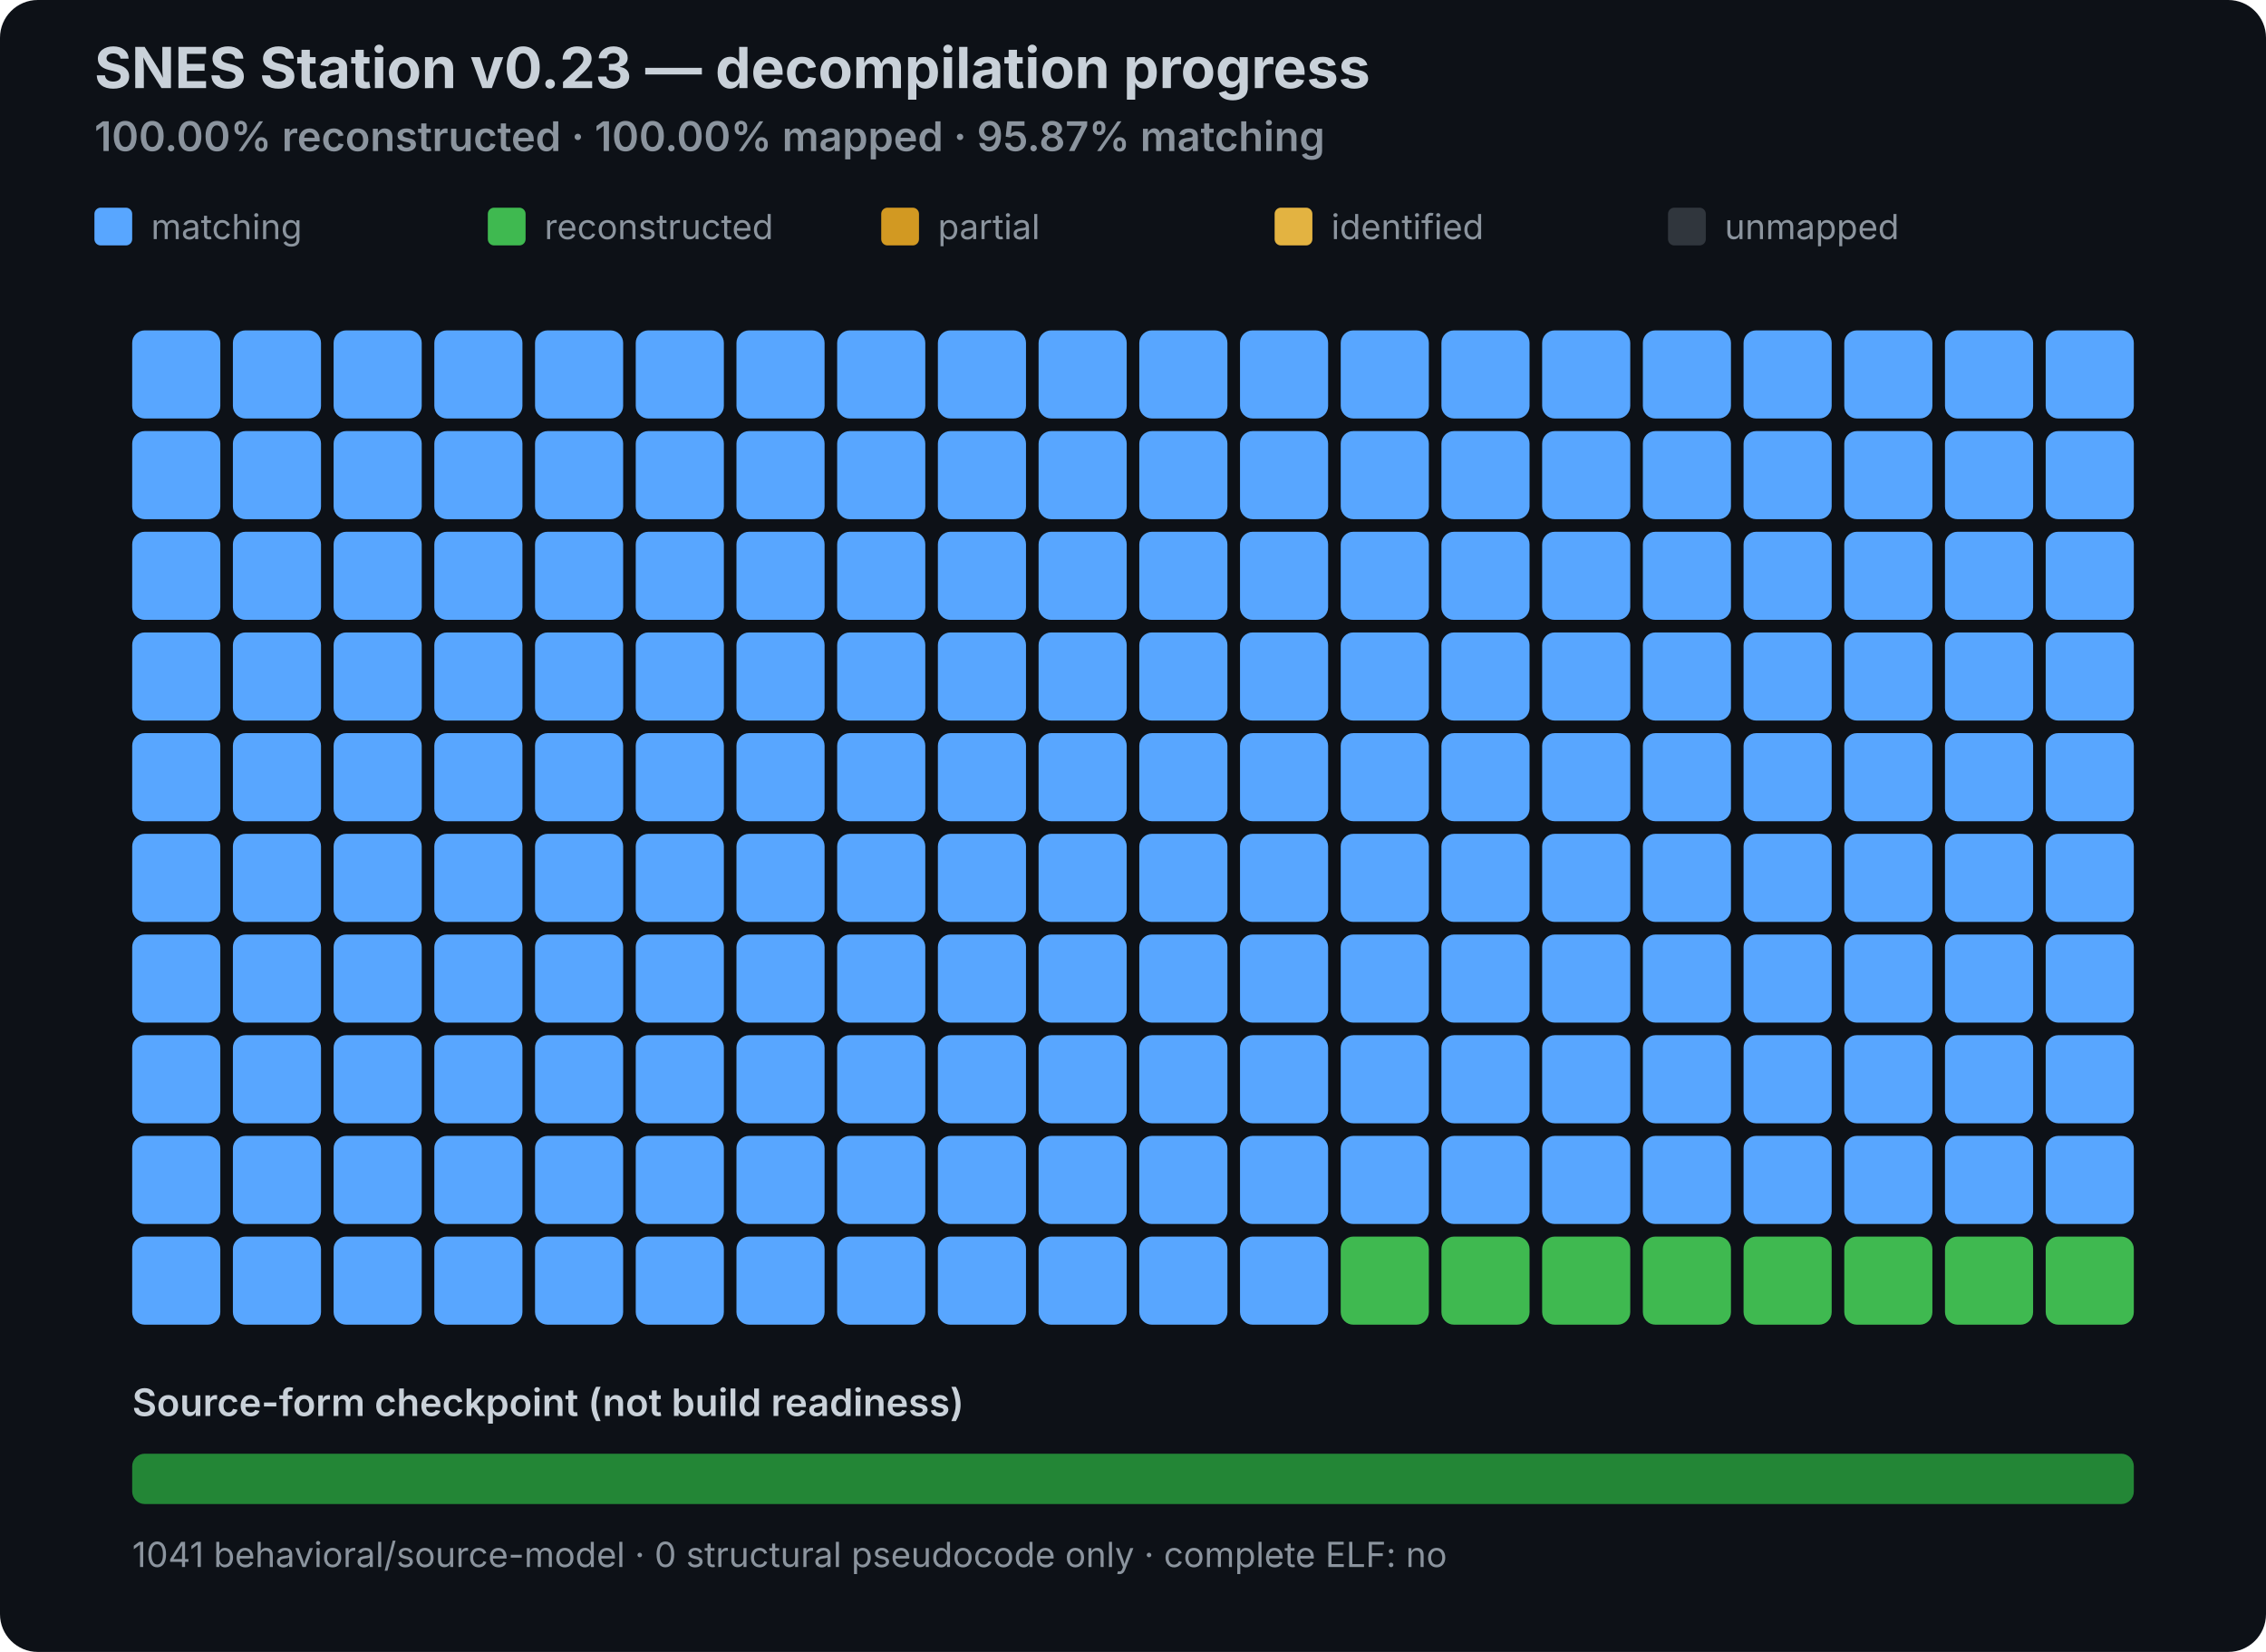
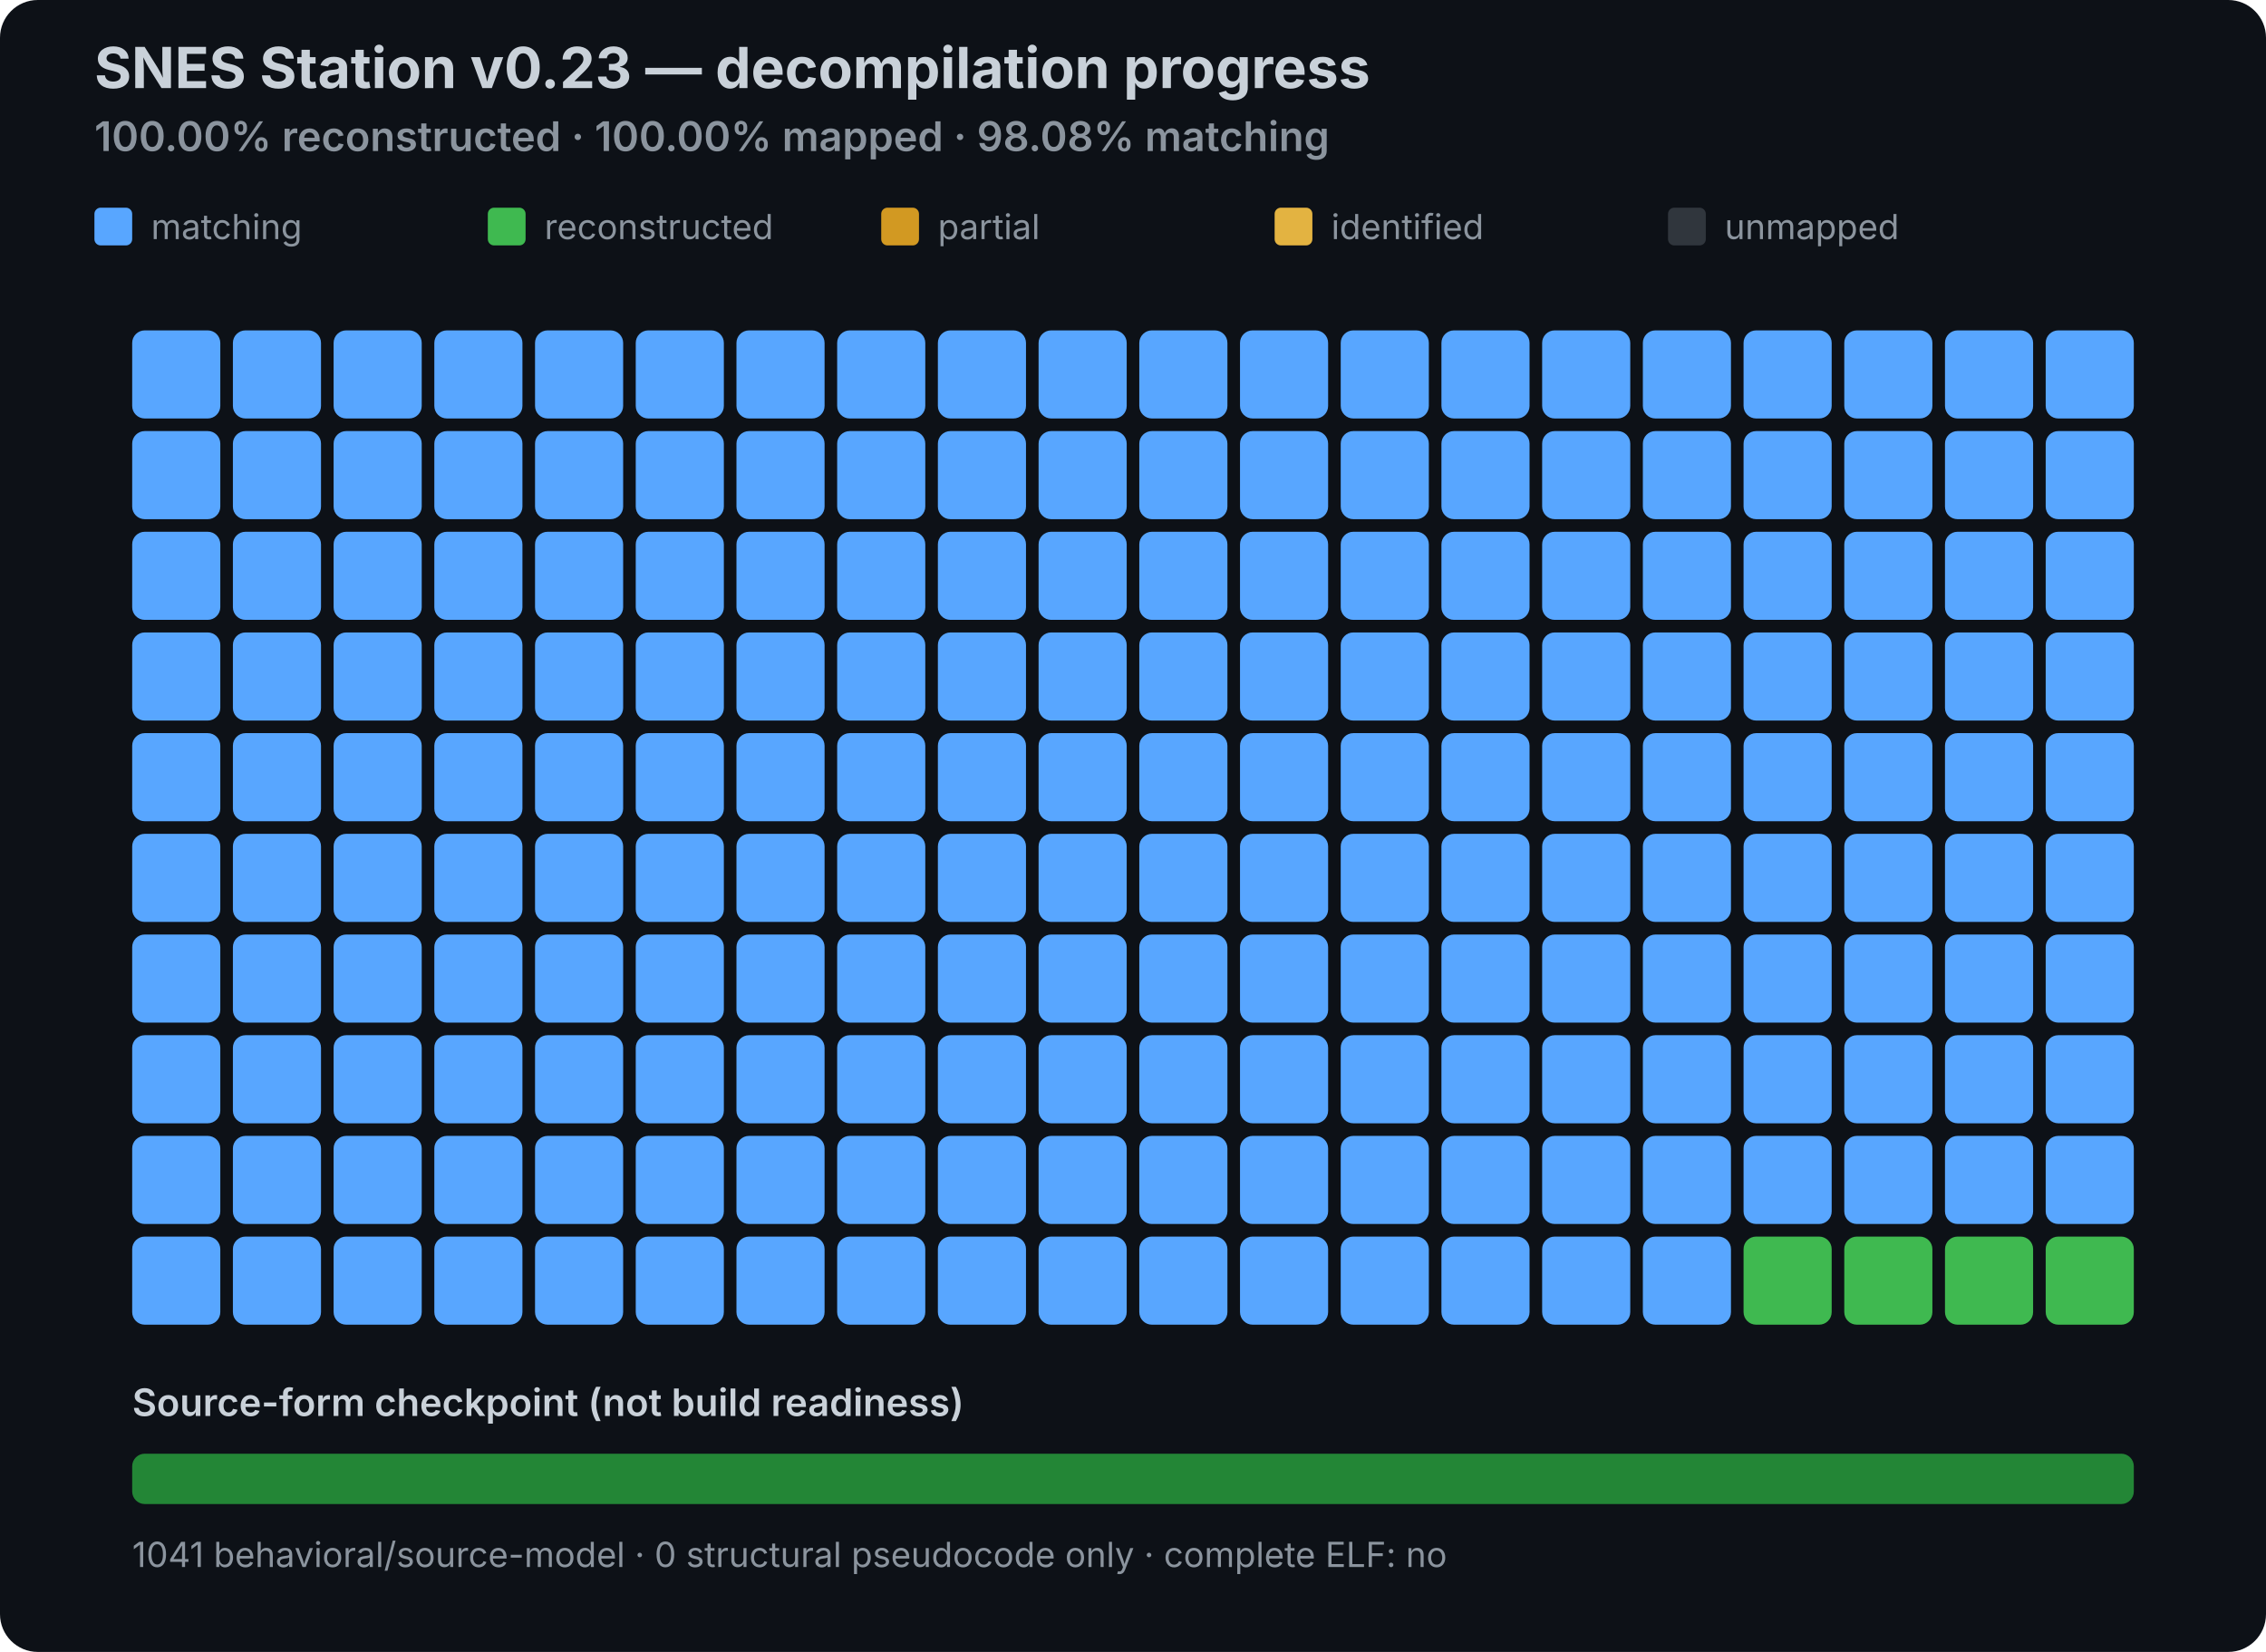
<svg xmlns="http://www.w3.org/2000/svg" width="720" height="525" viewBox="0 0 720 525" role="img" aria-labelledby="title desc">
  <style>
  .title { font: 700 18px -apple-system,BlinkMacSystemFont,"Segoe UI",sans-serif; fill: #c9d1d9; }
  .sub { font: 600 13px -apple-system,BlinkMacSystemFont,"Segoe UI",sans-serif; fill: #8b949e; }
  .legend { font: 11px -apple-system,BlinkMacSystemFont,"Segoe UI",sans-serif; fill: #8b949e; }
  .source { font: 600 12px -apple-system,BlinkMacSystemFont,"Segoe UI",sans-serif; fill: #c9d1d9; }
</style>
  <rect width="100%" height="100%" rx="12" fill="#0d1117" />
  <text x="30" y="28" class="title">SNES Station v0.23 — decompilation progress</text>
-   <text x="30" y="48" class="sub">100.00% reconstructed · 100.00% mapped · 95.87% matching</text>
+   <text x="30" y="48" class="sub">100.00% reconstructed · 100.00% mapped · 98.08% matching</text>
  <rect x="30" y="66" width="12" height="12" rx="2" fill="#58a6ff" />
  <text x="48" y="76" class="legend">matching</text>
  <rect x="155" y="66" width="12" height="12" rx="2" fill="#3fb950" />
  <text x="173" y="76" class="legend">reconstructed</text>
  <rect x="280" y="66" width="12" height="12" rx="2" fill="#d29922" />
  <text x="298" y="76" class="legend">partial</text>
  <rect x="405" y="66" width="12" height="12" rx="2" fill="#e3b341" />
  <text x="423" y="76" class="legend">identified</text>
  <rect x="530" y="66" width="12" height="12" rx="2" fill="#30363d" />
  <text x="548" y="76" class="legend">unmapped</text>
  <rect x="42" y="105" width="28" height="28" rx="4" fill="#58a6ff" data-status="MATCHING" />
  <rect x="74" y="105" width="28" height="28" rx="4" fill="#58a6ff" data-status="MATCHING" />
  <rect x="106" y="105" width="28" height="28" rx="4" fill="#58a6ff" data-status="MATCHING" />
  <rect x="138" y="105" width="28" height="28" rx="4" fill="#58a6ff" data-status="MATCHING" />
  <rect x="170" y="105" width="28" height="28" rx="4" fill="#58a6ff" data-status="MATCHING" />
  <rect x="202" y="105" width="28" height="28" rx="4" fill="#58a6ff" data-status="MATCHING" />
  <rect x="234" y="105" width="28" height="28" rx="4" fill="#58a6ff" data-status="MATCHING" />
  <rect x="266" y="105" width="28" height="28" rx="4" fill="#58a6ff" data-status="MATCHING" />
  <rect x="298" y="105" width="28" height="28" rx="4" fill="#58a6ff" data-status="MATCHING" />
  <rect x="330" y="105" width="28" height="28" rx="4" fill="#58a6ff" data-status="MATCHING" />
  <rect x="362" y="105" width="28" height="28" rx="4" fill="#58a6ff" data-status="MATCHING" />
  <rect x="394" y="105" width="28" height="28" rx="4" fill="#58a6ff" data-status="MATCHING" />
  <rect x="426" y="105" width="28" height="28" rx="4" fill="#58a6ff" data-status="MATCHING" />
  <rect x="458" y="105" width="28" height="28" rx="4" fill="#58a6ff" data-status="MATCHING" />
  <rect x="490" y="105" width="28" height="28" rx="4" fill="#58a6ff" data-status="MATCHING" />
  <rect x="522" y="105" width="28" height="28" rx="4" fill="#58a6ff" data-status="MATCHING" />
  <rect x="554" y="105" width="28" height="28" rx="4" fill="#58a6ff" data-status="MATCHING" />
  <rect x="586" y="105" width="28" height="28" rx="4" fill="#58a6ff" data-status="MATCHING" />
  <rect x="618" y="105" width="28" height="28" rx="4" fill="#58a6ff" data-status="MATCHING" />
  <rect x="650" y="105" width="28" height="28" rx="4" fill="#58a6ff" data-status="MATCHING" />
  <rect x="42" y="137" width="28" height="28" rx="4" fill="#58a6ff" data-status="MATCHING" />
  <rect x="74" y="137" width="28" height="28" rx="4" fill="#58a6ff" data-status="MATCHING" />
  <rect x="106" y="137" width="28" height="28" rx="4" fill="#58a6ff" data-status="MATCHING" />
  <rect x="138" y="137" width="28" height="28" rx="4" fill="#58a6ff" data-status="MATCHING" />
  <rect x="170" y="137" width="28" height="28" rx="4" fill="#58a6ff" data-status="MATCHING" />
  <rect x="202" y="137" width="28" height="28" rx="4" fill="#58a6ff" data-status="MATCHING" />
  <rect x="234" y="137" width="28" height="28" rx="4" fill="#58a6ff" data-status="MATCHING" />
  <rect x="266" y="137" width="28" height="28" rx="4" fill="#58a6ff" data-status="MATCHING" />
  <rect x="298" y="137" width="28" height="28" rx="4" fill="#58a6ff" data-status="MATCHING" />
  <rect x="330" y="137" width="28" height="28" rx="4" fill="#58a6ff" data-status="MATCHING" />
  <rect x="362" y="137" width="28" height="28" rx="4" fill="#58a6ff" data-status="MATCHING" />
  <rect x="394" y="137" width="28" height="28" rx="4" fill="#58a6ff" data-status="MATCHING" />
  <rect x="426" y="137" width="28" height="28" rx="4" fill="#58a6ff" data-status="MATCHING" />
  <rect x="458" y="137" width="28" height="28" rx="4" fill="#58a6ff" data-status="MATCHING" />
  <rect x="490" y="137" width="28" height="28" rx="4" fill="#58a6ff" data-status="MATCHING" />
  <rect x="522" y="137" width="28" height="28" rx="4" fill="#58a6ff" data-status="MATCHING" />
  <rect x="554" y="137" width="28" height="28" rx="4" fill="#58a6ff" data-status="MATCHING" />
  <rect x="586" y="137" width="28" height="28" rx="4" fill="#58a6ff" data-status="MATCHING" />
  <rect x="618" y="137" width="28" height="28" rx="4" fill="#58a6ff" data-status="MATCHING" />
  <rect x="650" y="137" width="28" height="28" rx="4" fill="#58a6ff" data-status="MATCHING" />
  <rect x="42" y="169" width="28" height="28" rx="4" fill="#58a6ff" data-status="MATCHING" />
  <rect x="74" y="169" width="28" height="28" rx="4" fill="#58a6ff" data-status="MATCHING" />
  <rect x="106" y="169" width="28" height="28" rx="4" fill="#58a6ff" data-status="MATCHING" />
  <rect x="138" y="169" width="28" height="28" rx="4" fill="#58a6ff" data-status="MATCHING" />
  <rect x="170" y="169" width="28" height="28" rx="4" fill="#58a6ff" data-status="MATCHING" />
  <rect x="202" y="169" width="28" height="28" rx="4" fill="#58a6ff" data-status="MATCHING" />
  <rect x="234" y="169" width="28" height="28" rx="4" fill="#58a6ff" data-status="MATCHING" />
  <rect x="266" y="169" width="28" height="28" rx="4" fill="#58a6ff" data-status="MATCHING" />
  <rect x="298" y="169" width="28" height="28" rx="4" fill="#58a6ff" data-status="MATCHING" />
  <rect x="330" y="169" width="28" height="28" rx="4" fill="#58a6ff" data-status="MATCHING" />
  <rect x="362" y="169" width="28" height="28" rx="4" fill="#58a6ff" data-status="MATCHING" />
  <rect x="394" y="169" width="28" height="28" rx="4" fill="#58a6ff" data-status="MATCHING" />
  <rect x="426" y="169" width="28" height="28" rx="4" fill="#58a6ff" data-status="MATCHING" />
  <rect x="458" y="169" width="28" height="28" rx="4" fill="#58a6ff" data-status="MATCHING" />
  <rect x="490" y="169" width="28" height="28" rx="4" fill="#58a6ff" data-status="MATCHING" />
  <rect x="522" y="169" width="28" height="28" rx="4" fill="#58a6ff" data-status="MATCHING" />
  <rect x="554" y="169" width="28" height="28" rx="4" fill="#58a6ff" data-status="MATCHING" />
  <rect x="586" y="169" width="28" height="28" rx="4" fill="#58a6ff" data-status="MATCHING" />
  <rect x="618" y="169" width="28" height="28" rx="4" fill="#58a6ff" data-status="MATCHING" />
  <rect x="650" y="169" width="28" height="28" rx="4" fill="#58a6ff" data-status="MATCHING" />
  <rect x="42" y="201" width="28" height="28" rx="4" fill="#58a6ff" data-status="MATCHING" />
  <rect x="74" y="201" width="28" height="28" rx="4" fill="#58a6ff" data-status="MATCHING" />
  <rect x="106" y="201" width="28" height="28" rx="4" fill="#58a6ff" data-status="MATCHING" />
  <rect x="138" y="201" width="28" height="28" rx="4" fill="#58a6ff" data-status="MATCHING" />
  <rect x="170" y="201" width="28" height="28" rx="4" fill="#58a6ff" data-status="MATCHING" />
  <rect x="202" y="201" width="28" height="28" rx="4" fill="#58a6ff" data-status="MATCHING" />
  <rect x="234" y="201" width="28" height="28" rx="4" fill="#58a6ff" data-status="MATCHING" />
  <rect x="266" y="201" width="28" height="28" rx="4" fill="#58a6ff" data-status="MATCHING" />
  <rect x="298" y="201" width="28" height="28" rx="4" fill="#58a6ff" data-status="MATCHING" />
  <rect x="330" y="201" width="28" height="28" rx="4" fill="#58a6ff" data-status="MATCHING" />
  <rect x="362" y="201" width="28" height="28" rx="4" fill="#58a6ff" data-status="MATCHING" />
  <rect x="394" y="201" width="28" height="28" rx="4" fill="#58a6ff" data-status="MATCHING" />
  <rect x="426" y="201" width="28" height="28" rx="4" fill="#58a6ff" data-status="MATCHING" />
  <rect x="458" y="201" width="28" height="28" rx="4" fill="#58a6ff" data-status="MATCHING" />
  <rect x="490" y="201" width="28" height="28" rx="4" fill="#58a6ff" data-status="MATCHING" />
  <rect x="522" y="201" width="28" height="28" rx="4" fill="#58a6ff" data-status="MATCHING" />
  <rect x="554" y="201" width="28" height="28" rx="4" fill="#58a6ff" data-status="MATCHING" />
  <rect x="586" y="201" width="28" height="28" rx="4" fill="#58a6ff" data-status="MATCHING" />
  <rect x="618" y="201" width="28" height="28" rx="4" fill="#58a6ff" data-status="MATCHING" />
  <rect x="650" y="201" width="28" height="28" rx="4" fill="#58a6ff" data-status="MATCHING" />
  <rect x="42" y="233" width="28" height="28" rx="4" fill="#58a6ff" data-status="MATCHING" />
  <rect x="74" y="233" width="28" height="28" rx="4" fill="#58a6ff" data-status="MATCHING" />
  <rect x="106" y="233" width="28" height="28" rx="4" fill="#58a6ff" data-status="MATCHING" />
  <rect x="138" y="233" width="28" height="28" rx="4" fill="#58a6ff" data-status="MATCHING" />
  <rect x="170" y="233" width="28" height="28" rx="4" fill="#58a6ff" data-status="MATCHING" />
  <rect x="202" y="233" width="28" height="28" rx="4" fill="#58a6ff" data-status="MATCHING" />
  <rect x="234" y="233" width="28" height="28" rx="4" fill="#58a6ff" data-status="MATCHING" />
  <rect x="266" y="233" width="28" height="28" rx="4" fill="#58a6ff" data-status="MATCHING" />
  <rect x="298" y="233" width="28" height="28" rx="4" fill="#58a6ff" data-status="MATCHING" />
  <rect x="330" y="233" width="28" height="28" rx="4" fill="#58a6ff" data-status="MATCHING" />
  <rect x="362" y="233" width="28" height="28" rx="4" fill="#58a6ff" data-status="MATCHING" />
  <rect x="394" y="233" width="28" height="28" rx="4" fill="#58a6ff" data-status="MATCHING" />
  <rect x="426" y="233" width="28" height="28" rx="4" fill="#58a6ff" data-status="MATCHING" />
  <rect x="458" y="233" width="28" height="28" rx="4" fill="#58a6ff" data-status="MATCHING" />
  <rect x="490" y="233" width="28" height="28" rx="4" fill="#58a6ff" data-status="MATCHING" />
  <rect x="522" y="233" width="28" height="28" rx="4" fill="#58a6ff" data-status="MATCHING" />
  <rect x="554" y="233" width="28" height="28" rx="4" fill="#58a6ff" data-status="MATCHING" />
  <rect x="586" y="233" width="28" height="28" rx="4" fill="#58a6ff" data-status="MATCHING" />
  <rect x="618" y="233" width="28" height="28" rx="4" fill="#58a6ff" data-status="MATCHING" />
  <rect x="650" y="233" width="28" height="28" rx="4" fill="#58a6ff" data-status="MATCHING" />
  <rect x="42" y="265" width="28" height="28" rx="4" fill="#58a6ff" data-status="MATCHING" />
  <rect x="74" y="265" width="28" height="28" rx="4" fill="#58a6ff" data-status="MATCHING" />
  <rect x="106" y="265" width="28" height="28" rx="4" fill="#58a6ff" data-status="MATCHING" />
  <rect x="138" y="265" width="28" height="28" rx="4" fill="#58a6ff" data-status="MATCHING" />
  <rect x="170" y="265" width="28" height="28" rx="4" fill="#58a6ff" data-status="MATCHING" />
  <rect x="202" y="265" width="28" height="28" rx="4" fill="#58a6ff" data-status="MATCHING" />
  <rect x="234" y="265" width="28" height="28" rx="4" fill="#58a6ff" data-status="MATCHING" />
  <rect x="266" y="265" width="28" height="28" rx="4" fill="#58a6ff" data-status="MATCHING" />
  <rect x="298" y="265" width="28" height="28" rx="4" fill="#58a6ff" data-status="MATCHING" />
  <rect x="330" y="265" width="28" height="28" rx="4" fill="#58a6ff" data-status="MATCHING" />
  <rect x="362" y="265" width="28" height="28" rx="4" fill="#58a6ff" data-status="MATCHING" />
  <rect x="394" y="265" width="28" height="28" rx="4" fill="#58a6ff" data-status="MATCHING" />
  <rect x="426" y="265" width="28" height="28" rx="4" fill="#58a6ff" data-status="MATCHING" />
  <rect x="458" y="265" width="28" height="28" rx="4" fill="#58a6ff" data-status="MATCHING" />
  <rect x="490" y="265" width="28" height="28" rx="4" fill="#58a6ff" data-status="MATCHING" />
  <rect x="522" y="265" width="28" height="28" rx="4" fill="#58a6ff" data-status="MATCHING" />
  <rect x="554" y="265" width="28" height="28" rx="4" fill="#58a6ff" data-status="MATCHING" />
  <rect x="586" y="265" width="28" height="28" rx="4" fill="#58a6ff" data-status="MATCHING" />
  <rect x="618" y="265" width="28" height="28" rx="4" fill="#58a6ff" data-status="MATCHING" />
  <rect x="650" y="265" width="28" height="28" rx="4" fill="#58a6ff" data-status="MATCHING" />
  <rect x="42" y="297" width="28" height="28" rx="4" fill="#58a6ff" data-status="MATCHING" />
  <rect x="74" y="297" width="28" height="28" rx="4" fill="#58a6ff" data-status="MATCHING" />
  <rect x="106" y="297" width="28" height="28" rx="4" fill="#58a6ff" data-status="MATCHING" />
  <rect x="138" y="297" width="28" height="28" rx="4" fill="#58a6ff" data-status="MATCHING" />
  <rect x="170" y="297" width="28" height="28" rx="4" fill="#58a6ff" data-status="MATCHING" />
  <rect x="202" y="297" width="28" height="28" rx="4" fill="#58a6ff" data-status="MATCHING" />
  <rect x="234" y="297" width="28" height="28" rx="4" fill="#58a6ff" data-status="MATCHING" />
  <rect x="266" y="297" width="28" height="28" rx="4" fill="#58a6ff" data-status="MATCHING" />
  <rect x="298" y="297" width="28" height="28" rx="4" fill="#58a6ff" data-status="MATCHING" />
  <rect x="330" y="297" width="28" height="28" rx="4" fill="#58a6ff" data-status="MATCHING" />
  <rect x="362" y="297" width="28" height="28" rx="4" fill="#58a6ff" data-status="MATCHING" />
  <rect x="394" y="297" width="28" height="28" rx="4" fill="#58a6ff" data-status="MATCHING" />
  <rect x="426" y="297" width="28" height="28" rx="4" fill="#58a6ff" data-status="MATCHING" />
  <rect x="458" y="297" width="28" height="28" rx="4" fill="#58a6ff" data-status="MATCHING" />
  <rect x="490" y="297" width="28" height="28" rx="4" fill="#58a6ff" data-status="MATCHING" />
  <rect x="522" y="297" width="28" height="28" rx="4" fill="#58a6ff" data-status="MATCHING" />
  <rect x="554" y="297" width="28" height="28" rx="4" fill="#58a6ff" data-status="MATCHING" />
  <rect x="586" y="297" width="28" height="28" rx="4" fill="#58a6ff" data-status="MATCHING" />
  <rect x="618" y="297" width="28" height="28" rx="4" fill="#58a6ff" data-status="MATCHING" />
  <rect x="650" y="297" width="28" height="28" rx="4" fill="#58a6ff" data-status="MATCHING" />
  <rect x="42" y="329" width="28" height="28" rx="4" fill="#58a6ff" data-status="MATCHING" />
  <rect x="74" y="329" width="28" height="28" rx="4" fill="#58a6ff" data-status="MATCHING" />
  <rect x="106" y="329" width="28" height="28" rx="4" fill="#58a6ff" data-status="MATCHING" />
  <rect x="138" y="329" width="28" height="28" rx="4" fill="#58a6ff" data-status="MATCHING" />
  <rect x="170" y="329" width="28" height="28" rx="4" fill="#58a6ff" data-status="MATCHING" />
  <rect x="202" y="329" width="28" height="28" rx="4" fill="#58a6ff" data-status="MATCHING" />
  <rect x="234" y="329" width="28" height="28" rx="4" fill="#58a6ff" data-status="MATCHING" />
  <rect x="266" y="329" width="28" height="28" rx="4" fill="#58a6ff" data-status="MATCHING" />
  <rect x="298" y="329" width="28" height="28" rx="4" fill="#58a6ff" data-status="MATCHING" />
  <rect x="330" y="329" width="28" height="28" rx="4" fill="#58a6ff" data-status="MATCHING" />
  <rect x="362" y="329" width="28" height="28" rx="4" fill="#58a6ff" data-status="MATCHING" />
  <rect x="394" y="329" width="28" height="28" rx="4" fill="#58a6ff" data-status="MATCHING" />
  <rect x="426" y="329" width="28" height="28" rx="4" fill="#58a6ff" data-status="MATCHING" />
  <rect x="458" y="329" width="28" height="28" rx="4" fill="#58a6ff" data-status="MATCHING" />
  <rect x="490" y="329" width="28" height="28" rx="4" fill="#58a6ff" data-status="MATCHING" />
  <rect x="522" y="329" width="28" height="28" rx="4" fill="#58a6ff" data-status="MATCHING" />
  <rect x="554" y="329" width="28" height="28" rx="4" fill="#58a6ff" data-status="MATCHING" />
  <rect x="586" y="329" width="28" height="28" rx="4" fill="#58a6ff" data-status="MATCHING" />
  <rect x="618" y="329" width="28" height="28" rx="4" fill="#58a6ff" data-status="MATCHING" />
  <rect x="650" y="329" width="28" height="28" rx="4" fill="#58a6ff" data-status="MATCHING" />
  <rect x="42" y="361" width="28" height="28" rx="4" fill="#58a6ff" data-status="MATCHING" />
  <rect x="74" y="361" width="28" height="28" rx="4" fill="#58a6ff" data-status="MATCHING" />
  <rect x="106" y="361" width="28" height="28" rx="4" fill="#58a6ff" data-status="MATCHING" />
  <rect x="138" y="361" width="28" height="28" rx="4" fill="#58a6ff" data-status="MATCHING" />
  <rect x="170" y="361" width="28" height="28" rx="4" fill="#58a6ff" data-status="MATCHING" />
  <rect x="202" y="361" width="28" height="28" rx="4" fill="#58a6ff" data-status="MATCHING" />
  <rect x="234" y="361" width="28" height="28" rx="4" fill="#58a6ff" data-status="MATCHING" />
  <rect x="266" y="361" width="28" height="28" rx="4" fill="#58a6ff" data-status="MATCHING" />
  <rect x="298" y="361" width="28" height="28" rx="4" fill="#58a6ff" data-status="MATCHING" />
  <rect x="330" y="361" width="28" height="28" rx="4" fill="#58a6ff" data-status="MATCHING" />
  <rect x="362" y="361" width="28" height="28" rx="4" fill="#58a6ff" data-status="MATCHING" />
  <rect x="394" y="361" width="28" height="28" rx="4" fill="#58a6ff" data-status="MATCHING" />
  <rect x="426" y="361" width="28" height="28" rx="4" fill="#58a6ff" data-status="MATCHING" />
  <rect x="458" y="361" width="28" height="28" rx="4" fill="#58a6ff" data-status="MATCHING" />
  <rect x="490" y="361" width="28" height="28" rx="4" fill="#58a6ff" data-status="MATCHING" />
  <rect x="522" y="361" width="28" height="28" rx="4" fill="#58a6ff" data-status="MATCHING" />
  <rect x="554" y="361" width="28" height="28" rx="4" fill="#58a6ff" data-status="MATCHING" />
  <rect x="586" y="361" width="28" height="28" rx="4" fill="#58a6ff" data-status="MATCHING" />
  <rect x="618" y="361" width="28" height="28" rx="4" fill="#58a6ff" data-status="MATCHING" />
  <rect x="650" y="361" width="28" height="28" rx="4" fill="#58a6ff" data-status="MATCHING" />
  <rect x="42" y="393" width="28" height="28" rx="4" fill="#58a6ff" data-status="MATCHING" />
  <rect x="74" y="393" width="28" height="28" rx="4" fill="#58a6ff" data-status="MATCHING" />
  <rect x="106" y="393" width="28" height="28" rx="4" fill="#58a6ff" data-status="MATCHING" />
  <rect x="138" y="393" width="28" height="28" rx="4" fill="#58a6ff" data-status="MATCHING" />
  <rect x="170" y="393" width="28" height="28" rx="4" fill="#58a6ff" data-status="MATCHING" />
  <rect x="202" y="393" width="28" height="28" rx="4" fill="#58a6ff" data-status="MATCHING" />
  <rect x="234" y="393" width="28" height="28" rx="4" fill="#58a6ff" data-status="MATCHING" />
  <rect x="266" y="393" width="28" height="28" rx="4" fill="#58a6ff" data-status="MATCHING" />
  <rect x="298" y="393" width="28" height="28" rx="4" fill="#58a6ff" data-status="MATCHING" />
  <rect x="330" y="393" width="28" height="28" rx="4" fill="#58a6ff" data-status="MATCHING" />
  <rect x="362" y="393" width="28" height="28" rx="4" fill="#58a6ff" data-status="MATCHING" />
  <rect x="394" y="393" width="28" height="28" rx="4" fill="#58a6ff" data-status="MATCHING" />
-   <rect x="426" y="393" width="28" height="28" rx="4" fill="#3fb950" data-status="RECONSTRUCTED" />
-   <rect x="458" y="393" width="28" height="28" rx="4" fill="#3fb950" data-status="RECONSTRUCTED" />
-   <rect x="490" y="393" width="28" height="28" rx="4" fill="#3fb950" data-status="RECONSTRUCTED" />
-   <rect x="522" y="393" width="28" height="28" rx="4" fill="#3fb950" data-status="RECONSTRUCTED" />
+   <rect x="426" y="393" width="28" height="28" rx="4" fill="#58a6ff" data-status="MATCHING" />
+   <rect x="458" y="393" width="28" height="28" rx="4" fill="#58a6ff" data-status="MATCHING" />
+   <rect x="490" y="393" width="28" height="28" rx="4" fill="#58a6ff" data-status="MATCHING" />
+   <rect x="522" y="393" width="28" height="28" rx="4" fill="#58a6ff" data-status="MATCHING" />
  <rect x="554" y="393" width="28" height="28" rx="4" fill="#3fb950" data-status="RECONSTRUCTED" />
  <rect x="586" y="393" width="28" height="28" rx="4" fill="#3fb950" data-status="RECONSTRUCTED" />
  <rect x="618" y="393" width="28" height="28" rx="4" fill="#3fb950" data-status="RECONSTRUCTED" />
  <rect x="650" y="393" width="28" height="28" rx="4" fill="#3fb950" data-status="RECONSTRUCTED" />
  <text x="42" y="450" class="source">Source-form checkpoint (not build readiness)</text>
  <rect x="42" y="462" width="636" height="16" rx="4" fill="#238636" />
  <rect x="678" y="462" width="0" height="16" rx="4" fill="#d29922" />
  <text x="42" y="498" class="legend">1041 behavioral/source-model · 0 structural pseudocode only · complete ELF: no</text>
</svg>
